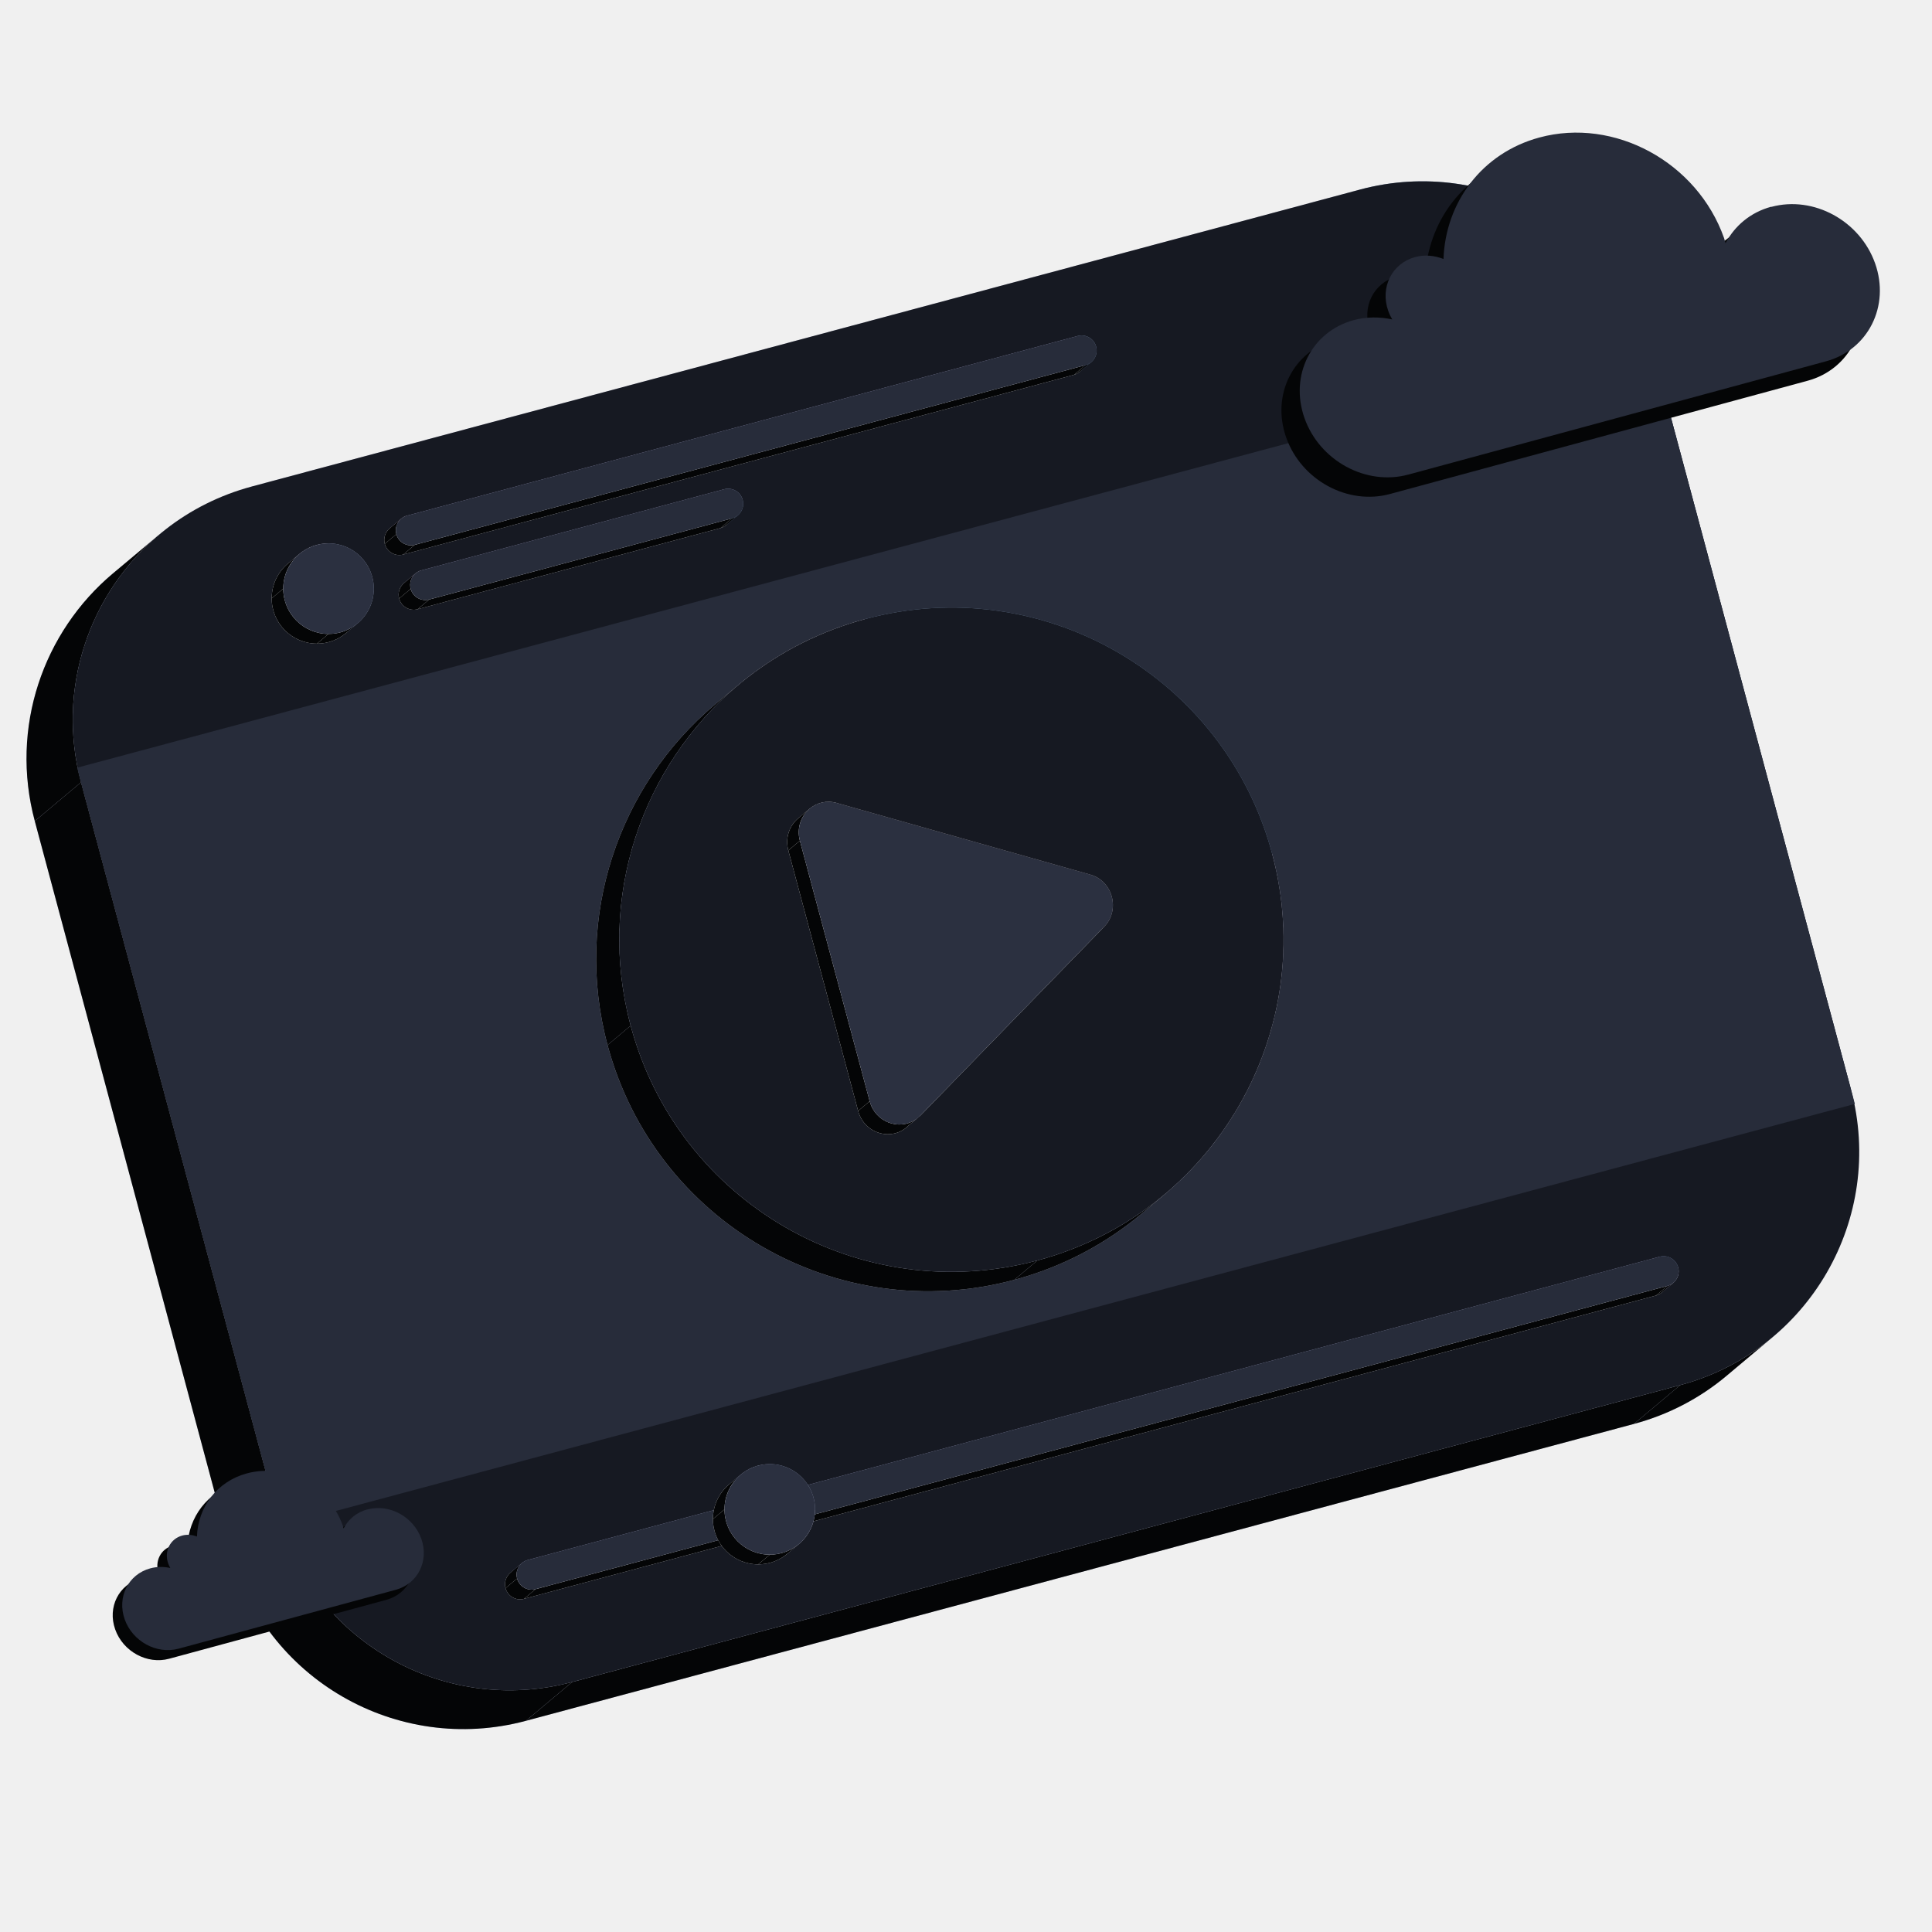
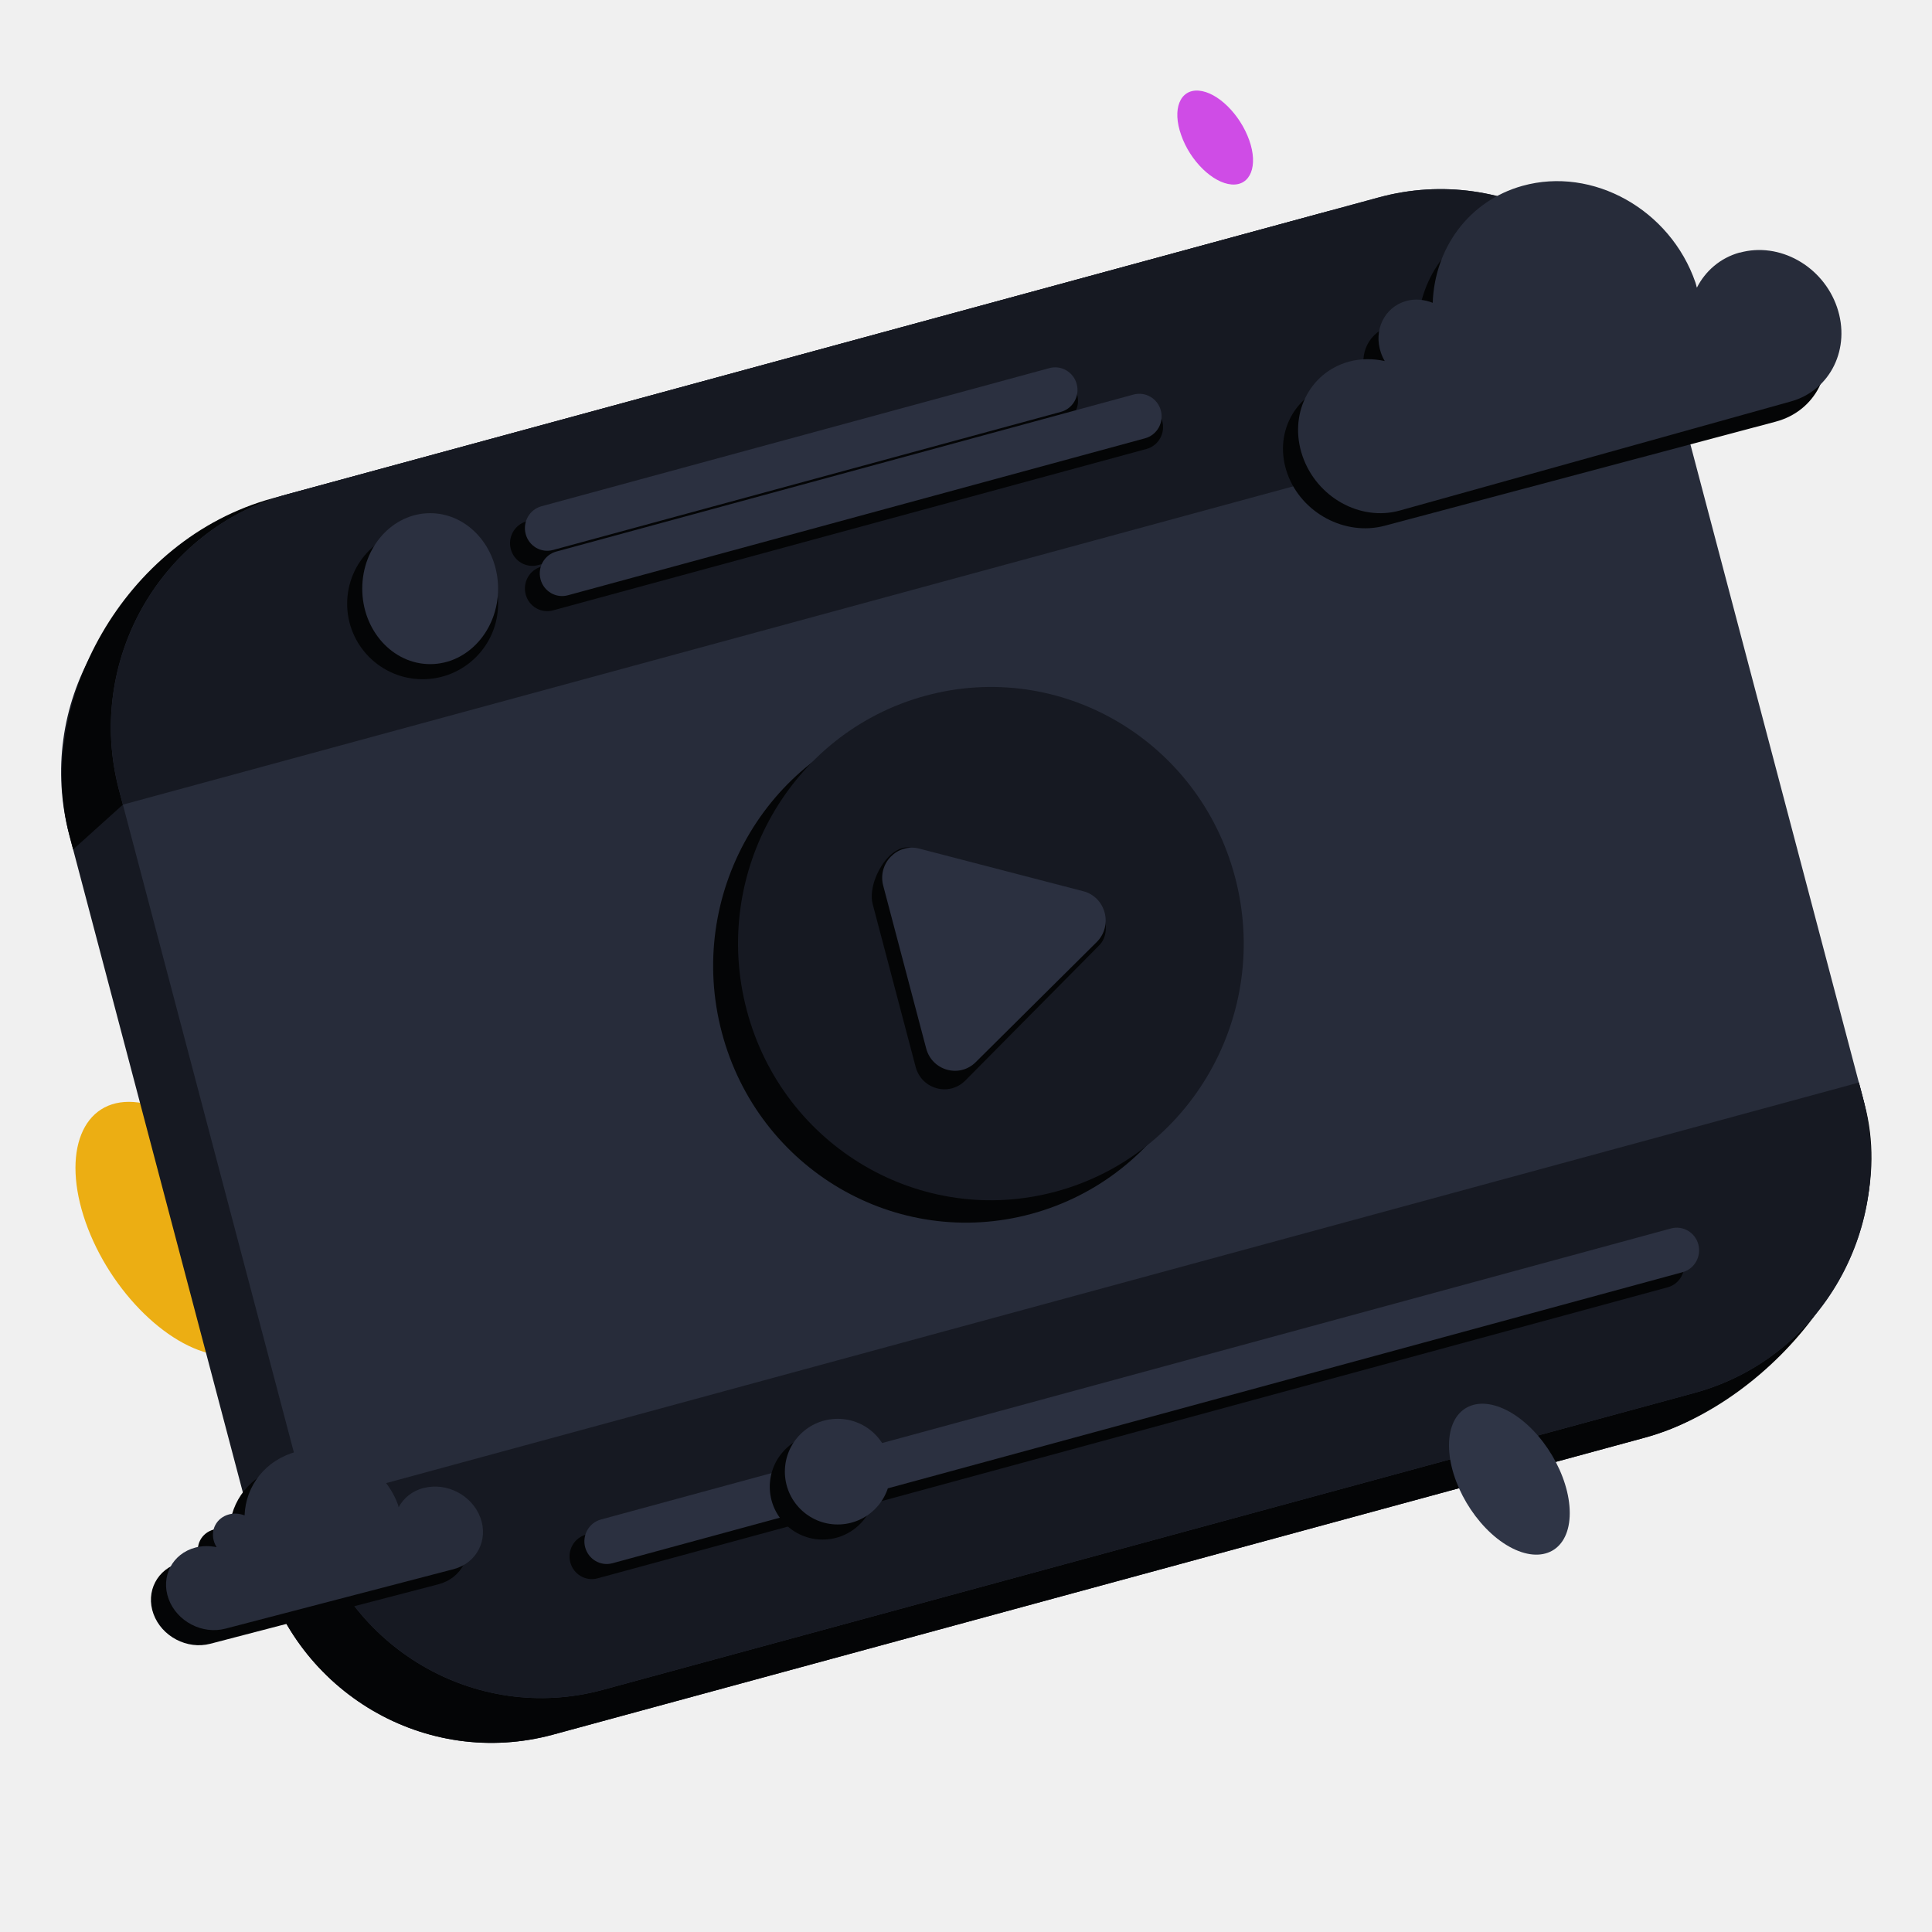
<svg xmlns="http://www.w3.org/2000/svg" width="128" height="128" viewBox="0 0 128 128" fill="none">
-   <path d="M2.305 54.399C0.642 48.194 2.866 41.863 7.483 37.99C9.217 36.535 11.289 35.428 13.619 34.803L87.029 15.133C95.564 12.846 104.338 17.911 106.625 26.447L119.566 74.743C121.228 80.946 119.007 87.275 114.393 91.148C112.658 92.605 110.585 93.714 108.252 94.339L34.842 114.009C26.306 116.296 17.533 111.231 15.246 102.696L2.305 54.399Z" fill="#B9BED0" />
-   <path d="M109.689 23.875C107.402 15.34 98.629 10.275 90.093 12.562L87.029 15.133C95.564 12.846 104.338 17.911 106.625 26.447L109.689 23.875Z" fill="url(#paint0_linear_14624_14450)" />
-   <path d="M122.63 72.172L109.689 23.875L106.625 26.447L119.566 74.743L122.63 72.172Z" fill="url(#paint1_linear_14624_14450)" />
-   <path d="M117.457 88.577C122.071 84.704 124.292 78.375 122.63 72.172L119.566 74.743C121.228 80.946 119.007 87.275 114.393 91.148L117.457 88.577Z" fill="url(#paint2_linear_14624_14450)" />
-   <path d="M111.316 91.768C113.646 91.144 115.718 90.036 117.452 88.582L114.393 91.148C112.658 92.605 110.585 93.714 108.252 94.339L111.316 91.768Z" fill="#040506" />
-   <path d="M90.093 12.562L16.683 32.232L13.619 34.803L87.029 15.133L90.093 12.562Z" fill="url(#paint3_linear_14624_14450)" />
-   <path d="M37.906 111.438L111.316 91.768L108.252 94.339L34.842 114.009L37.906 111.438Z" fill="#040506" />
-   <path d="M10.548 35.418C12.282 33.964 14.353 32.856 16.683 32.232L13.619 34.803C11.289 35.428 9.217 36.535 7.483 37.99L10.548 35.418Z" fill="url(#paint4_linear_14624_14450)" />
-   <path d="M5.369 51.828C3.707 45.625 5.928 39.296 10.542 35.423L7.483 37.99C2.866 41.863 0.642 48.194 2.305 54.399L5.369 51.828Z" fill="#040506" />
-   <path d="M5.369 51.828L18.31 100.124L15.246 102.696L2.305 54.399L5.369 51.828Z" fill="#040506" />
-   <path d="M18.31 100.124C20.597 108.66 29.371 113.725 37.906 111.438L34.842 114.009C26.306 116.296 17.533 111.231 15.246 102.696L18.31 100.124Z" fill="#040506" />
-   <path d="M5.369 51.828C3.082 43.293 8.147 34.519 16.683 32.232L90.093 12.562C98.629 10.275 107.402 15.34 109.689 23.875L122.63 72.172C124.917 80.707 119.852 89.481 111.316 91.768L37.906 111.438C29.371 113.725 20.597 108.66 18.31 100.124L5.369 51.828Z" fill="#161922" />
-   <path d="M5.11 50.862L109.43 22.91L122.889 73.138L18.569 101.09L5.11 50.862Z" fill="#272C3A" />
-   <path d="M82.752 57.85C85.037 66.379 81.984 75.081 75.639 80.407C73.254 82.41 70.403 83.935 67.196 84.795C55.46 87.939 43.396 80.975 40.251 69.238C37.966 60.709 41.02 52.007 47.364 46.681C49.75 44.678 52.601 43.153 55.808 42.294C67.544 39.149 79.607 46.114 82.752 57.85Z" fill="#B9BED0" />
-   <path d="M84.284 56.565C81.139 44.828 69.076 37.864 57.34 41.008L55.808 42.294C67.544 39.149 79.607 46.114 82.752 57.85L84.284 56.565Z" fill="url(#paint5_linear_14624_14450)" />
-   <path d="M77.171 79.122C83.516 73.796 86.57 65.094 84.284 56.565L82.752 57.85C85.037 66.379 81.984 75.081 75.639 80.407L77.171 79.122Z" fill="url(#paint6_linear_14624_14450)" />
-   <path d="M57.34 41.008C54.133 41.867 51.282 43.393 48.896 45.396L47.372 46.675C49.756 44.675 52.604 43.152 55.808 42.294L57.34 41.008Z" fill="url(#paint7_linear_14624_14450)" />
-   <path d="M68.728 83.509C71.932 82.651 74.78 81.128 77.164 79.128L75.639 80.407C73.254 82.41 70.403 83.935 67.196 84.795L68.728 83.509Z" fill="#040506" />
-   <path d="M48.896 45.396C42.552 50.722 39.498 59.424 41.783 67.953L40.251 69.238C37.966 60.709 41.02 52.007 47.364 46.681L48.896 45.396Z" fill="#040506" />
-   <path d="M41.783 67.953C44.928 79.689 56.992 86.654 68.728 83.509L67.196 84.795C55.46 87.939 43.396 80.975 40.251 69.238L41.783 67.953Z" fill="#040506" />
-   <path d="M84.284 56.565C87.429 68.301 80.464 80.364 68.728 83.509C56.992 86.654 44.928 79.689 41.783 67.953C38.639 56.217 45.604 44.153 57.34 41.008C69.076 37.864 81.139 44.828 84.284 56.565Z" fill="#161922" />
-   <path d="M71.465 58.587C72.958 59.009 73.472 60.927 72.389 62.039L60.213 74.551C59.13 75.663 57.264 75.135 56.853 73.601L52.228 56.343C52.002 55.499 52.309 54.699 52.88 54.22C53.348 53.828 53.991 53.651 54.663 53.84L71.465 58.587Z" fill="white" />
-   <path d="M72.231 57.944C73.724 58.367 74.238 60.284 73.156 61.396L72.389 62.039C73.472 60.927 72.958 59.009 71.465 58.587L72.231 57.944Z" fill="url(#paint8_linear_14624_14450)" />
-   <path d="M72.231 57.944L55.43 53.197L54.663 53.84L71.465 58.587L72.231 57.944Z" fill="url(#paint9_linear_14624_14450)" />
-   <path d="M60.979 73.908L73.156 61.396L72.389 62.039L60.213 74.551L60.979 73.908Z" fill="url(#paint10_linear_14624_14450)" />
-   <path d="M55.43 53.197C54.757 53.008 54.114 53.185 53.646 53.577L52.88 54.22C53.348 53.828 53.991 53.651 54.663 53.84L55.43 53.197Z" fill="url(#paint11_linear_14624_14450)" />
-   <path d="M53.646 53.577C53.076 54.056 52.768 54.856 52.994 55.7L52.228 56.343C52.002 55.499 52.309 54.699 52.88 54.22L53.646 53.577Z" fill="#040506" />
-   <path d="M52.994 55.7L57.619 72.959L56.853 73.601L52.228 56.343L52.994 55.7Z" fill="#040506" />
-   <path d="M60.979 73.908C60.88 74.01 60.773 74.099 60.663 74.174L60.213 74.551C59.13 75.663 57.264 75.135 56.853 73.601L57.619 72.959C57.992 74.352 59.566 74.915 60.663 74.174L60.979 73.908Z" fill="#040506" />
-   <path d="M72.231 57.944C73.724 58.367 74.238 60.284 73.156 61.396L60.979 73.908C59.897 75.02 58.03 74.493 57.619 72.959L52.994 55.7C52.583 54.166 53.936 52.776 55.43 53.197L72.231 57.944Z" fill="#2B3040" />
-   <path d="M25.493 36.032C25.389 35.644 25.528 35.249 25.816 35.007C25.925 34.916 26.054 34.846 26.2 34.807L70.632 22.902C71.166 22.759 71.714 23.075 71.857 23.609C71.961 23.997 71.822 24.392 71.534 24.634C71.425 24.725 71.296 24.794 71.15 24.834L26.717 36.739C26.184 36.882 25.636 36.566 25.493 36.032Z" fill="#EDEEF3" />
-   <path d="M72.623 22.966C72.48 22.433 71.932 22.116 71.398 22.259L70.632 22.902C71.166 22.759 71.714 23.075 71.857 23.609L72.623 22.966Z" fill="url(#paint12_linear_14624_14450)" />
-   <path d="M72.3 23.991C72.588 23.749 72.727 23.354 72.623 22.966L71.857 23.609C71.961 23.997 71.822 24.392 71.534 24.634L72.3 23.991Z" fill="url(#paint13_linear_14624_14450)" />
-   <path d="M71.916 24.191C72.062 24.152 72.191 24.082 72.3 23.991L71.534 24.634C71.425 24.725 71.296 24.794 71.15 24.834L71.916 24.191Z" fill="#040506" />
-   <path d="M71.398 22.259L26.966 34.164L26.2 34.807L70.632 22.902L71.398 22.259Z" fill="url(#paint14_linear_14624_14450)" />
-   <path d="M27.483 36.096L71.916 24.191L71.15 24.834L26.717 36.739L27.483 36.096Z" fill="#040506" />
-   <path d="M26.582 34.364C26.691 34.273 26.82 34.203 26.966 34.164L26.2 34.807C26.054 34.846 25.925 34.916 25.816 35.007L26.582 34.364Z" fill="url(#paint15_linear_14624_14450)" />
-   <path d="M26.259 35.389C26.155 35.002 26.294 34.606 26.582 34.364L25.816 35.007C25.528 35.249 25.389 35.644 25.493 36.032L26.259 35.389Z" fill="#040506" />
-   <path d="M26.259 35.389C26.402 35.923 26.95 36.239 27.483 36.096L26.717 36.739C26.184 36.882 25.636 36.566 25.493 36.032L26.259 35.389Z" fill="#040506" />
-   <path d="M26.259 35.389C26.116 34.856 26.432 34.307 26.966 34.164L71.398 22.259C71.932 22.116 72.48 22.433 72.623 22.966C72.766 23.499 72.449 24.048 71.916 24.191L27.483 36.096C26.95 36.239 26.402 35.923 26.259 35.389Z" fill="#272C3A" />
-   <path d="M33.493 105.221C33.389 104.833 33.528 104.437 33.816 104.195C33.925 104.104 34.054 104.035 34.2 103.996L109.193 83.901C109.727 83.758 110.275 84.075 110.418 84.609C110.522 84.996 110.383 85.392 110.095 85.634C109.986 85.725 109.857 85.794 109.711 85.833L34.717 105.928C34.184 106.071 33.636 105.754 33.493 105.221Z" fill="#EDEEF3" />
-   <path d="M111.184 83.966C111.041 83.432 110.493 83.116 109.959 83.259L109.193 83.901C109.727 83.758 110.275 84.075 110.418 84.609L111.184 83.966Z" fill="url(#paint16_linear_14624_14450)" />
-   <path d="M110.861 84.991C111.149 84.749 111.288 84.353 111.184 83.966L110.418 84.609C110.522 84.996 110.383 85.392 110.095 85.634L110.861 84.991Z" fill="url(#paint17_linear_14624_14450)" />
-   <path d="M110.477 85.191C110.623 85.152 110.752 85.082 110.861 84.991L110.095 85.634C109.986 85.725 109.857 85.794 109.711 85.833L110.477 85.191Z" fill="#040506" />
-   <path d="M109.959 83.259L34.966 103.353L34.2 103.996L109.193 83.901L109.959 83.259Z" fill="url(#paint18_linear_14624_14450)" />
-   <path d="M35.483 105.285L110.477 85.191L109.711 85.833L34.717 105.928L35.483 105.285Z" fill="#040506" />
-   <path d="M34.582 103.552C34.691 103.461 34.82 103.392 34.966 103.353L34.2 103.996C34.054 104.035 33.925 104.104 33.816 104.195L34.582 103.552Z" fill="url(#paint19_linear_14624_14450)" />
-   <path d="M34.259 104.578C34.155 104.19 34.294 103.794 34.582 103.552L33.816 104.195C33.528 104.437 33.389 104.833 33.493 105.221L34.259 104.578Z" fill="#040506" />
-   <path d="M34.259 104.578C34.402 105.111 34.95 105.428 35.483 105.285L34.717 105.928C34.184 106.071 33.636 105.754 33.493 105.221L34.259 104.578Z" fill="#040506" />
-   <path d="M34.259 104.578C34.116 104.045 34.432 103.496 34.966 103.353L109.959 83.259C110.493 83.116 111.041 83.432 111.184 83.966C111.327 84.499 111.01 85.048 110.477 85.191L35.483 105.285C34.95 105.428 34.402 105.111 34.259 104.578Z" fill="#272C3A" />
-   <path d="M26.443 39.656C26.339 39.268 26.478 38.872 26.767 38.63C26.875 38.539 27.005 38.47 27.15 38.431L47.215 33.054C47.748 32.912 48.297 33.228 48.44 33.762C48.544 34.149 48.405 34.545 48.117 34.787C48.008 34.878 47.879 34.947 47.733 34.986L27.668 40.363C27.134 40.506 26.586 40.189 26.443 39.656Z" fill="#EDEEF3" />
-   <path d="M49.206 33.119C49.063 32.585 48.514 32.269 47.981 32.412L47.215 33.054C47.748 32.912 48.297 33.228 48.44 33.762L49.206 33.119Z" fill="url(#paint20_linear_14624_14450)" />
-   <path d="M48.883 34.144C49.171 33.902 49.31 33.507 49.206 33.119L48.44 33.762C48.544 34.149 48.405 34.545 48.117 34.787L48.883 34.144Z" fill="url(#paint21_linear_14624_14450)" />
-   <path d="M48.499 34.343C48.644 34.304 48.774 34.235 48.883 34.144L48.117 34.787C48.008 34.878 47.879 34.947 47.733 34.986L48.499 34.343Z" fill="#040506" />
-   <path d="M47.981 32.412L27.916 37.788L27.15 38.431L47.215 33.054L47.981 32.412Z" fill="url(#paint22_linear_14624_14450)" />
-   <path d="M28.434 39.72L48.499 34.343L47.733 34.986L27.668 40.363L28.434 39.72Z" fill="#040506" />
-   <path d="M27.533 37.987C27.641 37.896 27.771 37.827 27.916 37.788L27.15 38.431C27.005 38.47 26.875 38.539 26.767 38.63L27.533 37.987Z" fill="url(#paint23_linear_14624_14450)" />
-   <path d="M27.209 39.013C27.105 38.625 27.244 38.229 27.533 37.987L26.767 38.63C26.478 38.872 26.339 39.268 26.443 39.656L27.209 39.013Z" fill="#040506" />
-   <path d="M27.209 39.013C27.352 39.546 27.901 39.863 28.434 39.72L27.668 40.363C27.134 40.506 26.586 40.189 26.443 39.656L27.209 39.013Z" fill="#040506" />
-   <path d="M27.209 39.013C27.066 38.479 27.383 37.931 27.916 37.788L47.981 32.412C48.514 32.269 49.063 32.585 49.206 33.119C49.349 33.652 49.032 34.2 48.499 34.343L28.434 39.72C27.901 39.863 27.352 39.546 27.209 39.013Z" fill="#272C3A" />
-   <path d="M53.234 100.643C53.234 101.566 52.817 102.391 52.161 102.942C51.64 103.379 50.968 103.643 50.234 103.643C48.577 103.643 47.234 102.3 47.234 100.643C47.234 99.72 47.651 98.894 48.306 98.344C48.827 97.906 49.5 97.643 50.234 97.643C51.891 97.643 53.234 98.986 53.234 100.643Z" fill="#F3F4F7" />
-   <path d="M54 100C54 98.343 52.657 97 51 97L50.234 97.643C51.891 97.643 53.234 98.986 53.234 100.643L54 100Z" fill="url(#paint24_linear_14624_14450)" />
-   <path d="M52.927 102.299C53.583 101.748 54 100.923 54 100L53.234 100.643C53.234 101.566 52.817 102.391 52.161 102.942L52.927 102.299Z" fill="url(#paint25_linear_14624_14450)" />
-   <path d="M51 97C50.266 97 49.593 97.263 49.072 97.701L48.307 98.343C48.828 97.906 49.5 97.643 50.234 97.643L51 97Z" fill="url(#paint26_linear_14624_14450)" />
-   <path d="M51 103C51.733 103 52.405 102.737 52.927 102.3L52.161 102.942C51.64 103.379 50.968 103.643 50.234 103.643L51 103Z" fill="#040506" />
-   <path d="M49.072 97.701C48.416 98.251 48 99.077 48 100L47.234 100.643C47.234 99.72 47.651 98.894 48.306 98.344L49.072 97.701Z" fill="#040506" />
-   <path d="M48 100C48 101.657 49.343 103 51 103L50.234 103.643C48.577 103.643 47.234 102.3 47.234 100.643L48 100Z" fill="#040506" />
-   <path d="M54 100C54 101.657 52.657 103 51 103C49.343 103 48 101.657 48 100C48 98.343 49.343 97 51 97C52.657 97 54 98.343 54 100Z" fill="#2B3040" />
-   <path d="M24 39.643C24 40.566 23.583 41.391 22.927 41.942C22.406 42.379 21.734 42.643 21 42.643C19.343 42.643 18 41.3 18 39.643C18 38.72 18.416 37.894 19.072 37.344C19.593 36.906 20.266 36.643 21 36.643C22.657 36.643 24 37.986 24 39.643Z" fill="#F3F4F7" />
-   <path d="M24.766 39C24.766 37.343 23.423 36 21.766 36L21 36.643C22.657 36.643 24 37.986 24 39.643L24.766 39Z" fill="url(#paint27_linear_14624_14450)" />
-   <path d="M23.693 41.299C24.349 40.748 24.766 39.923 24.766 39L24 39.643C24 40.566 23.583 41.391 22.927 41.942L23.693 41.299Z" fill="url(#paint28_linear_14624_14450)" />
-   <path d="M21.766 36C21.032 36 20.359 36.264 19.838 36.701L19.073 37.343C19.594 36.906 20.266 36.643 21 36.643L21.766 36Z" fill="url(#paint29_linear_14624_14450)" />
-   <path d="M21.766 42C22.499 42 23.171 41.737 23.693 41.3L22.927 41.942C22.406 42.379 21.734 42.643 21 42.643L21.766 42Z" fill="#040506" />
-   <path d="M19.838 36.701C19.183 37.252 18.766 38.077 18.766 39L18 39.643C18 38.72 18.416 37.894 19.072 37.344L19.838 36.701Z" fill="#040506" />
-   <path d="M18.766 39C18.766 40.657 20.109 42 21.766 42L21 42.643C19.343 42.643 18 41.3 18 39.643L18.766 39Z" fill="#040506" />
-   <path d="M24.766 39C24.766 40.657 23.423 42 21.766 42C20.109 42 18.766 40.657 18.766 39C18.766 37.343 20.109 36 21.766 36C23.423 36 24.766 37.343 24.766 39Z" fill="#2B3040" />
-   <path d="M116.136 14.982C114.757 15.356 113.711 16.252 113.109 17.398C113.098 17.369 113.089 17.339 113.081 17.31C113.073 17.282 113.066 17.254 113.059 17.227C113.045 17.17 113.031 17.113 113.01 17.055C111.23 12.023 105.745 9.048 100.771 10.396C96.957 11.431 94.555 14.707 94.422 18.442C93.825 18.211 93.172 18.145 92.545 18.315C91.009 18.732 90.21 20.325 90.759 21.875C90.83 22.076 90.921 22.27 91.031 22.449C90.2 22.27 89.317 22.266 88.47 22.496C85.67 23.255 84.213 26.159 85.213 28.986C86.214 31.814 89.291 33.488 92.091 32.728L119.761 25.225C122.561 24.466 124.018 21.562 123.018 18.735C122.017 15.907 118.94 14.233 116.14 14.992L116.136 14.982Z" fill="#040506" />
-   <path d="M117.349 13.696C115.969 14.07 114.924 14.967 114.322 16.113C114.311 16.083 114.302 16.053 114.294 16.024C114.286 15.996 114.279 15.969 114.272 15.941C114.258 15.884 114.244 15.827 114.223 15.769C112.442 10.738 106.958 7.762 101.984 9.111C98.17 10.145 95.768 13.421 95.635 17.157C95.038 16.925 94.385 16.86 93.758 17.03C92.222 17.446 91.423 19.039 91.972 20.59C92.043 20.79 92.134 20.985 92.243 21.163C91.413 20.984 90.53 20.981 89.683 21.21C86.883 21.97 85.425 24.873 86.426 27.701C87.426 30.528 90.504 32.202 93.304 31.443L120.973 23.939C123.774 23.18 125.231 20.276 124.231 17.449C123.23 14.622 120.153 12.947 117.352 13.707L117.349 13.696Z" fill="#272C3A" />
-   <path d="M23.707 100.67C22.99 100.864 22.447 101.33 22.134 101.926C22.128 101.911 22.123 101.895 22.119 101.88C22.115 101.866 22.112 101.851 22.108 101.837C22.101 101.807 22.093 101.778 22.082 101.748C21.157 99.132 18.305 97.585 15.719 98.286C13.736 98.823 12.487 100.527 12.418 102.469C12.108 102.349 11.768 102.314 11.443 102.403C10.644 102.619 10.229 103.447 10.514 104.254C10.551 104.358 10.598 104.459 10.655 104.552C10.223 104.459 9.764 104.457 9.324 104.576C7.868 104.971 7.11 106.481 7.631 107.951C8.151 109.421 9.751 110.291 11.207 109.896L25.592 105.995C27.048 105.6 27.805 104.091 27.285 102.621C26.765 101.151 25.165 100.28 23.709 100.675L23.707 100.67Z" fill="#040506" />
-   <path d="M24.337 100.001C23.62 100.196 23.077 100.662 22.764 101.258C22.758 101.242 22.753 101.227 22.749 101.211C22.745 101.197 22.741 101.183 22.738 101.168C22.73 101.139 22.723 101.109 22.712 101.079C21.787 98.463 18.935 96.916 16.349 97.617C14.366 98.155 13.117 99.858 13.048 101.8C12.738 101.68 12.398 101.646 12.072 101.734C11.274 101.951 10.858 102.779 11.144 103.585C11.181 103.689 11.228 103.791 11.285 103.883C10.853 103.79 10.394 103.788 9.954 103.908C8.498 104.303 7.74 105.812 8.26 107.282C8.781 108.752 10.381 109.623 11.836 109.228L26.222 105.327C27.678 104.932 28.435 103.422 27.915 101.952C27.395 100.482 25.795 99.612 24.339 100.007L24.337 100.001Z" fill="#272C3A" />
+   <g clip-path="url(#clip0_14624_14637)">
+     <path d="M5.67 80.965C7.291 85.602 11.364 89.569 14.745 89.806C18.126 90.043 19.55 86.49 17.928 81.853C16.307 77.215 12.234 73.248 8.853 73.011C5.472 72.774 4.048 76.327 5.67 80.965Z" fill="#ECAE13" />
+     <path d="M4.59 55.312C2.337 46.776 7.327 38.003 15.736 35.716L88.059 16.046C96.468 13.758 105.111 18.824 107.365 27.359L120.114 75.656C122.367 84.191 117.377 92.964 108.968 95.251L36.645 114.922C28.236 117.209 19.592 112.143 17.339 103.608L4.59 55.312Z" fill="#161922" />
+     <path d="M87.549 14.114C95.958 11.827 104.601 16.892 106.855 25.427L107.11 26.393L8.141 53.31L4.845 56.278L4.59 55.312C2.337 46.776 8.089 35.725 18.081 33.008L87.549 14.114Z" fill="#040506" />
+     <path d="M108.968 95.251C117.377 92.964 126.088 82.831 123.538 73.171L123.155 71.722L20.381 99.675L17.084 102.642L17.339 103.608C19.592 112.143 28.236 117.209 36.645 114.922L108.968 95.251Z" fill="#040506" />
+     <path d="M7.886 52.344C5.633 43.809 10.623 35.036 19.032 32.748L91.355 13.078C99.764 10.791 108.407 15.857 110.661 24.392L123.41 72.688C125.663 81.224 120.673 89.997 112.264 92.284L39.941 111.954C31.532 114.242 22.888 109.176 20.635 100.641L7.886 52.344Z" fill="#272C3A" />
+     <path d="M91.355 13.078C99.764 10.791 108.407 15.857 110.661 24.392L110.916 25.358L8.141 53.31L7.886 52.344C5.633 43.809 10.623 35.036 19.032 32.748L91.355 13.078Z" fill="#161922" />
+     <path d="M112.264 92.284C120.673 89.997 125.663 81.224 123.41 72.688L123.155 71.722L20.38 99.675L20.635 100.641C22.888 109.176 31.532 114.242 39.941 111.954L112.264 92.284Z" fill="#161922" />
+     <path d="M80.178 59.6C82.572 68.669 77.269 77.991 68.335 80.421C59.4 82.851 50.217 77.469 47.822 68.4C45.428 59.331 50.731 50.009 59.665 47.579C68.6 45.149 77.784 50.531 80.178 59.6Z" fill="#040506" />
+     <path d="M81.826 58.117C84.22 67.185 78.918 76.507 69.983 78.937C61.049 81.367 51.865 75.985 49.471 66.916C47.077 57.847 52.379 48.526 61.314 46.096C70.248 43.666 79.432 49.048 81.826 58.117Z" fill="#161922" />
+     <path d="M70.58 58.959C70.757 59.007 70.942 59.025 71.125 59.043C72.971 59.232 73.866 61.597 72.819 62.637L63.945 71.597C62.868 72.666 61.054 72.162 60.664 70.684L57.819 59.904C57.428 58.426 58.945 55.799 60.405 56.178L70.58 58.959Z" fill="#040506" />
+     <path d="M71.771 59.046C73.259 59.433 73.758 61.324 72.66 62.414L64.642 70.372C63.565 71.441 61.751 70.937 61.361 69.459L58.516 58.679C58.126 57.202 59.447 55.845 60.907 56.224L71.771 59.046Z" fill="#2B3040" />
+     <path d="M114.259 18.515C112.967 18.859 111.987 19.683 111.423 20.736C111.413 20.709 111.405 20.682 111.397 20.655C111.39 20.629 111.384 20.604 111.377 20.579C111.364 20.526 111.35 20.474 111.331 20.421C109.663 15.794 104.526 13.058 99.868 14.299C96.295 15.249 94.045 18.262 93.921 21.696C93.362 21.484 92.75 21.423 92.163 21.58C90.724 21.963 89.976 23.427 90.49 24.853C90.556 25.037 90.642 25.216 90.744 25.38C89.966 25.215 89.139 25.212 88.346 25.423C85.724 26.122 84.359 28.792 85.296 31.391C86.233 33.991 89.115 35.53 91.738 34.832L117.654 27.933C120.276 27.235 121.642 24.564 120.704 21.965C119.767 19.366 116.885 17.826 114.262 18.524L114.259 18.515Z" fill="#040506" />
+     <path d="M27.067 99.58C26.314 99.776 25.743 100.247 25.414 100.849C25.408 100.834 25.403 100.818 25.398 100.803C25.394 100.788 25.39 100.774 25.387 100.759C25.379 100.729 25.371 100.699 25.36 100.669C24.387 98.025 21.39 96.462 18.673 97.171C16.589 97.714 15.276 99.435 15.204 101.398C14.878 101.276 14.521 101.242 14.178 101.331C13.339 101.55 12.902 102.387 13.202 103.202C13.241 103.307 13.291 103.409 13.351 103.503C12.897 103.409 12.415 103.407 11.952 103.528C10.422 103.927 9.626 105.452 10.172 106.938C10.719 108.423 12.4 109.303 13.931 108.904L29.048 104.962C30.578 104.563 31.374 103.037 30.828 101.551C30.281 100.066 28.599 99.186 27.07 99.585L27.067 99.58Z" fill="#040506" />
+     <path d="M115.259 16.73C113.967 17.09 112.987 17.953 112.423 19.057C112.413 19.028 112.405 19 112.397 18.972C112.39 18.945 112.384 18.918 112.377 18.892C112.364 18.837 112.35 18.782 112.331 18.727C110.663 13.88 105.526 11.014 100.867 12.313C97.295 13.309 95.045 16.465 94.921 20.063C94.362 19.84 93.75 19.777 93.163 19.941C91.724 20.342 90.976 21.876 91.49 23.369C91.556 23.563 91.642 23.75 91.744 23.922C90.966 23.749 90.139 23.746 89.346 23.967C86.724 24.699 85.359 27.496 86.296 30.219C87.233 32.943 90.115 34.555 92.738 33.824L118.654 26.596C121.276 25.865 122.642 23.068 121.704 20.344C120.767 17.621 117.885 16.008 115.262 16.74L115.259 16.73Z" fill="#272C3A" />
+     <path d="M28.067 98.58C27.314 98.776 26.743 99.247 26.414 99.849C26.408 99.834 26.403 99.818 26.398 99.803C26.394 99.788 26.39 99.774 26.387 99.759C26.379 99.729 26.371 99.7 26.36 99.669C25.387 97.025 22.39 95.462 19.673 96.171C17.589 96.714 16.276 98.435 16.204 100.398C15.878 100.276 15.521 100.242 15.178 100.331C14.339 100.55 13.902 101.387 14.202 102.202C14.241 102.307 14.291 102.409 14.351 102.503C13.897 102.409 13.415 102.407 12.952 102.528C11.422 102.927 10.626 104.452 11.172 105.938C11.719 107.423 13.4 108.303 14.931 107.904L30.048 103.962C31.578 103.563 32.374 102.037 31.828 100.551C31.281 99.066 29.599 98.186 28.07 98.585L28.067 98.58Z" fill="#272C3A" />
+     <path d="M37.783 103.508C37.572 102.708 38.039 101.885 38.828 101.671L109.725 82.388C110.513 82.174 111.323 82.649 111.535 83.449V83.449C111.746 84.249 111.278 85.072 110.49 85.286L39.593 104.568C38.804 104.783 37.994 104.308 37.783 103.508V103.508Z" fill="#040506" />
+     <path d="M38.768 102.508C38.556 101.708 39.024 100.885 39.813 100.671L110.71 81.388C111.498 81.174 112.308 81.649 112.52 82.449V82.449C112.731 83.249 112.263 84.072 111.475 84.286L40.578 103.568C39.789 103.783 38.979 103.308 38.768 102.508V102.508Z" fill="#2B3040" />
+     <path d="M33.842 36.379C33.631 35.578 34.099 34.756 34.887 34.541L69.561 25.111C70.35 24.896 71.16 25.371 71.371 26.171V26.171C71.583 26.972 71.115 27.794 70.326 28.009L35.652 37.439C34.864 37.654 34.053 37.179 33.842 36.379V36.379Z" fill="#040506" />
+     <path d="M34.827 39.379C34.616 38.578 35.084 37.756 35.872 37.541L75.196 26.846C75.984 26.632 76.794 27.107 77.006 27.907V27.907C77.217 28.707 76.749 29.53 75.961 29.744L36.637 40.439C35.849 40.654 35.038 40.179 34.827 39.379V39.379Z" fill="#040506" />
+     <path d="M34.827 35.379C34.616 34.578 35.084 33.756 35.872 33.541L69.526 24.388C70.315 24.174 71.125 24.649 71.336 25.449V25.449C71.548 26.249 71.08 27.072 70.291 27.286L36.637 36.439C35.849 36.654 35.038 36.179 34.827 35.379V35.379Z" fill="#2B3040" />
+     <path d="M35.812 38.379C35.601 37.578 36.069 36.756 36.857 36.541L75.1 26.14C75.889 25.926 76.699 26.401 76.91 27.201V27.201C77.121 28.001 76.654 28.823 75.865 29.038L37.622 39.439C36.834 39.654 36.023 39.179 35.812 38.379V38.379Z" fill="#2B3040" />
+     <path d="M58 98.5C58 100.433 56.433 102 54.5 102C52.567 102 51 100.433 51 98.5C51 96.567 52.567 95 54.5 95C56.433 95 58 96.567 58 98.5Z" fill="#040506" />
+     <path d="M59 97.5C59 99.433 57.433 101 55.5 101C53.567 101 52 99.433 52 97.5C52 95.567 53.567 94 55.5 94C57.433 94 59 95.567 59 97.5Z" fill="#2B3040" />
+     <path d="M33 40C33 42.761 30.761 45 28 45C25.239 45 23 42.761 23 40C23 37.239 25.239 35 28 35C30.761 35 33 37.239 33 40Z" fill="#040506" />
+     <path d="M33 39C33 41.761 30.985 44 28.5 44C26.015 44 24 41.761 24 39C24 36.239 26.015 34 28.5 34C30.985 34 33 36.239 33 39Z" fill="#2B3040" />
+     <path d="M78.255 8.946C78.848 10.663 80.351 12.123 81.596 12.222C82.842 12.32 83.376 10.998 82.763 9.281C82.15 7.564 80.667 6.104 79.421 6.005C78.176 5.907 77.642 7.229 78.255 8.946Z" fill="#CF4CE6" />
+     <path d="M100.014 93.534C102.218 94.775 104 97.775 104 100.243C104 102.711 102.204 103.707 99.986 102.466C97.782 101.225 96 98.225 96 95.757C96 93.289 97.796 92.293 100.014 93.534Z" fill="#2F3546" />
+   </g>
  <defs>
-     <linearGradient id="paint0_linear_14624_14450" x1="-36.95" y1="75.573" x2="63.943" y2="164.486" gradientUnits="userSpaceOnUse">
-       <stop stop-color="#BBBDD4" />
-       <stop offset="0.5" stop-color="#718CAC" />
-       <stop offset="1" stop-color="#8C9BB7" />
-     </linearGradient>
-     <linearGradient id="paint1_linear_14624_14450" x1="-35.563" y1="22.62" x2="-8.964" y2="139.576" gradientUnits="userSpaceOnUse">
-       <stop stop-color="#8C9BB7" />
-       <stop offset="1" stop-color="#8C9BB7" />
-     </linearGradient>
-     <linearGradient id="paint2_linear_14624_14450" x1="2.287" y1="47.134" x2="22.526" y2="107.607" gradientUnits="userSpaceOnUse">
-       <stop stop-color="#8C9BB7" />
-       <stop offset="0.5" stop-color="#C1C3D9" />
-       <stop offset="1" stop-color="#E3E1EE" />
-     </linearGradient>
-     <linearGradient id="paint3_linear_14624_14450" x1="-27.691" y1="187.742" x2="41.36" y2="215.526" gradientUnits="userSpaceOnUse">
-       <stop stop-color="#BBBDD4" />
-       <stop offset="1" stop-color="#BBBDD4" />
-     </linearGradient>
-     <linearGradient id="paint4_linear_14624_14450" x1="-7.436" y1="125.174" x2="10.4" y2="140.618" gradientUnits="userSpaceOnUse">
-       <stop stop-color="#E3E1EE" />
-       <stop offset="0.5" stop-color="#CFCFE2" />
-       <stop offset="1" stop-color="#BBBDD4" />
-     </linearGradient>
-     <linearGradient id="paint5_linear_14624_14450" x1="-40.943" y1="70.996" x2="72.365" y2="167.867" gradientUnits="userSpaceOnUse">
-       <stop stop-color="#BBBDD4" />
-       <stop offset="0.5" stop-color="#718CAC" />
-       <stop offset="1" stop-color="#8C9BB7" />
-     </linearGradient>
-     <linearGradient id="paint6_linear_14624_14450" x1="1.383" y1="41.073" x2="20.779" y2="109.137" gradientUnits="userSpaceOnUse">
-       <stop stop-color="#8C9BB7" />
-       <stop offset="0.5" stop-color="#C1C3D9" />
-       <stop offset="1" stop-color="#E3E1EE" />
-     </linearGradient>
-     <linearGradient id="paint7_linear_14624_14450" x1="-10.892" y1="130.634" x2="13.55" y2="149.864" gradientUnits="userSpaceOnUse">
-       <stop stop-color="#E3E1EE" />
-       <stop offset="0.5" stop-color="#CFCFE2" />
-       <stop offset="1" stop-color="#BBBDD4" />
-     </linearGradient>
-     <linearGradient id="paint8_linear_14624_14450" x1="-28.141" y1="37.361" x2="9.547" y2="131.487" gradientUnits="userSpaceOnUse">
-       <stop stop-color="#A19B9C" />
-       <stop offset="0.5" stop-color="#A29C9D" />
-       <stop offset="1" stop-color="#EEEBEA" />
-     </linearGradient>
-     <linearGradient id="paint9_linear_14624_14450" x1="-43.063" y1="126.987" x2="89.95" y2="183.448" gradientUnits="userSpaceOnUse">
-       <stop stop-color="#A19B9C" />
-       <stop offset="1" stop-color="#A19B9C" />
-     </linearGradient>
-     <linearGradient id="paint10_linear_14624_14450" x1="5.458" y1="93.478" x2="14.171" y2="105.729" gradientUnits="userSpaceOnUse">
-       <stop stop-color="#EEEBEA" />
-       <stop offset="1" stop-color="#EEEBEA" />
-     </linearGradient>
-     <linearGradient id="paint11_linear_14624_14450" x1="-19.214" y1="149.721" x2="28.077" y2="177.923" gradientUnits="userSpaceOnUse">
-       <stop stop-color="#E8E6E5" />
-       <stop offset="0.5" stop-color="#C8C5C5" />
-       <stop offset="1" stop-color="#A19B9C" />
-     </linearGradient>
-     <linearGradient id="paint12_linear_14624_14450" x1="-24.711" y1="88.04" x2="41.519" y2="151.751" gradientUnits="userSpaceOnUse">
-       <stop stop-color="#A2A0C4" />
-       <stop offset="0.5" stop-color="#597F97" />
-       <stop offset="1" stop-color="#7085A6" />
-     </linearGradient>
-     <linearGradient id="paint13_linear_14624_14450" x1="3.909" y1="65.698" x2="22.727" y2="104.348" gradientUnits="userSpaceOnUse">
-       <stop stop-color="#7085A6" />
-       <stop offset="0.5" stop-color="#ABA7C9" />
-       <stop offset="1" stop-color="#D1C6DF" />
-     </linearGradient>
-     <linearGradient id="paint14_linear_14624_14450" x1="-28.489" y1="193.302" x2="43.111" y2="220.803" gradientUnits="userSpaceOnUse">
-       <stop stop-color="#A2A0C4" />
-       <stop offset="1" stop-color="#A2A0C4" />
-     </linearGradient>
-     <linearGradient id="paint15_linear_14624_14450" x1="-0.991" y1="117.269" x2="6.711" y2="125.073" gradientUnits="userSpaceOnUse">
-       <stop stop-color="#D1C6DF" />
-       <stop offset="0.5" stop-color="#BCB4D3" />
-       <stop offset="1" stop-color="#A2A0C4" />
-     </linearGradient>
-     <linearGradient id="paint16_linear_14624_14450" x1="-24.711" y1="88.04" x2="41.52" y2="151.751" gradientUnits="userSpaceOnUse">
-       <stop stop-color="#A0A1C4" />
-       <stop offset="0.5" stop-color="#597398" />
-       <stop offset="1" stop-color="#7180A6" />
-     </linearGradient>
-     <linearGradient id="paint17_linear_14624_14450" x1="3.909" y1="65.698" x2="22.727" y2="104.348" gradientUnits="userSpaceOnUse">
-       <stop stop-color="#7180A6" />
-       <stop offset="0.5" stop-color="#A6A6C8" />
-       <stop offset="1" stop-color="#C9C5DE" />
-     </linearGradient>
-     <linearGradient id="paint18_linear_14624_14450" x1="-28.726" y1="195.048" x2="43.632" y2="222.45" gradientUnits="userSpaceOnUse">
-       <stop stop-color="#A0A1C4" />
-       <stop offset="1" stop-color="#A0A1C4" />
-     </linearGradient>
-     <linearGradient id="paint19_linear_14624_14450" x1="-0.991" y1="117.269" x2="6.711" y2="125.074" gradientUnits="userSpaceOnUse">
-       <stop stop-color="#C9C5DE" />
-       <stop offset="0.5" stop-color="#B5B3D2" />
-       <stop offset="1" stop-color="#A0A1C4" />
-     </linearGradient>
-     <linearGradient id="paint20_linear_14624_14450" x1="-24.711" y1="88.04" x2="41.52" y2="151.751" gradientUnits="userSpaceOnUse">
-       <stop stop-color="#A2A0C4" />
-       <stop offset="0.5" stop-color="#597F97" />
-       <stop offset="1" stop-color="#7085A6" />
-     </linearGradient>
-     <linearGradient id="paint21_linear_14624_14450" x1="3.909" y1="65.698" x2="22.727" y2="104.348" gradientUnits="userSpaceOnUse">
-       <stop stop-color="#7085A6" />
-       <stop offset="0.5" stop-color="#ABA7C9" />
-       <stop offset="1" stop-color="#D1C6DF" />
-     </linearGradient>
-     <linearGradient id="paint22_linear_14624_14450" x1="-27.805" y1="188.503" x2="41.608" y2="216.252" gradientUnits="userSpaceOnUse">
-       <stop stop-color="#A2A0C4" />
-       <stop offset="1" stop-color="#A2A0C4" />
-     </linearGradient>
-     <linearGradient id="paint23_linear_14624_14450" x1="-0.991" y1="117.269" x2="6.711" y2="125.073" gradientUnits="userSpaceOnUse">
-       <stop stop-color="#D1C6DF" />
-       <stop offset="0.5" stop-color="#BCB4D3" />
-       <stop offset="1" stop-color="#A2A0C4" />
-     </linearGradient>
-     <linearGradient id="paint24_linear_14624_14450" x1="-34.956" y1="54.883" x2="41.861" y2="157.682" gradientUnits="userSpaceOnUse">
-       <stop stop-color="#939CB7" />
-       <stop offset="1" stop-color="#939CB7" />
-     </linearGradient>
-     <linearGradient id="paint25_linear_14624_14450" x1="5.458" y1="62.581" x2="24.331" y2="104.361" gradientUnits="userSpaceOnUse">
-       <stop stop-color="#939CB7" />
-       <stop offset="1" stop-color="#CFCFE4" />
-     </linearGradient>
-     <linearGradient id="paint26_linear_14624_14450" x1="-15.109" y1="138.99" x2="18.605" y2="162.262" gradientUnits="userSpaceOnUse">
-       <stop stop-color="#CFCFE4" />
-       <stop offset="1" stop-color="#939CB7" />
-     </linearGradient>
-     <linearGradient id="paint27_linear_14624_14450" x1="-34.956" y1="54.883" x2="41.861" y2="157.682" gradientUnits="userSpaceOnUse">
-       <stop stop-color="#939CB7" />
-       <stop offset="1" stop-color="#939CB7" />
-     </linearGradient>
-     <linearGradient id="paint28_linear_14624_14450" x1="5.458" y1="62.581" x2="24.331" y2="104.361" gradientUnits="userSpaceOnUse">
-       <stop stop-color="#939CB7" />
-       <stop offset="1" stop-color="#CFCDE3" />
-     </linearGradient>
-     <linearGradient id="paint29_linear_14624_14450" x1="-15.109" y1="138.99" x2="18.605" y2="162.262" gradientUnits="userSpaceOnUse">
-       <stop stop-color="#CFCDE3" />
-       <stop offset="1" stop-color="#939CB7" />
-     </linearGradient>
+     <clipPath id="clip0_14624_14637">
+       <rect width="128" height="128" fill="white" />
+     </clipPath>
  </defs>
</svg>
